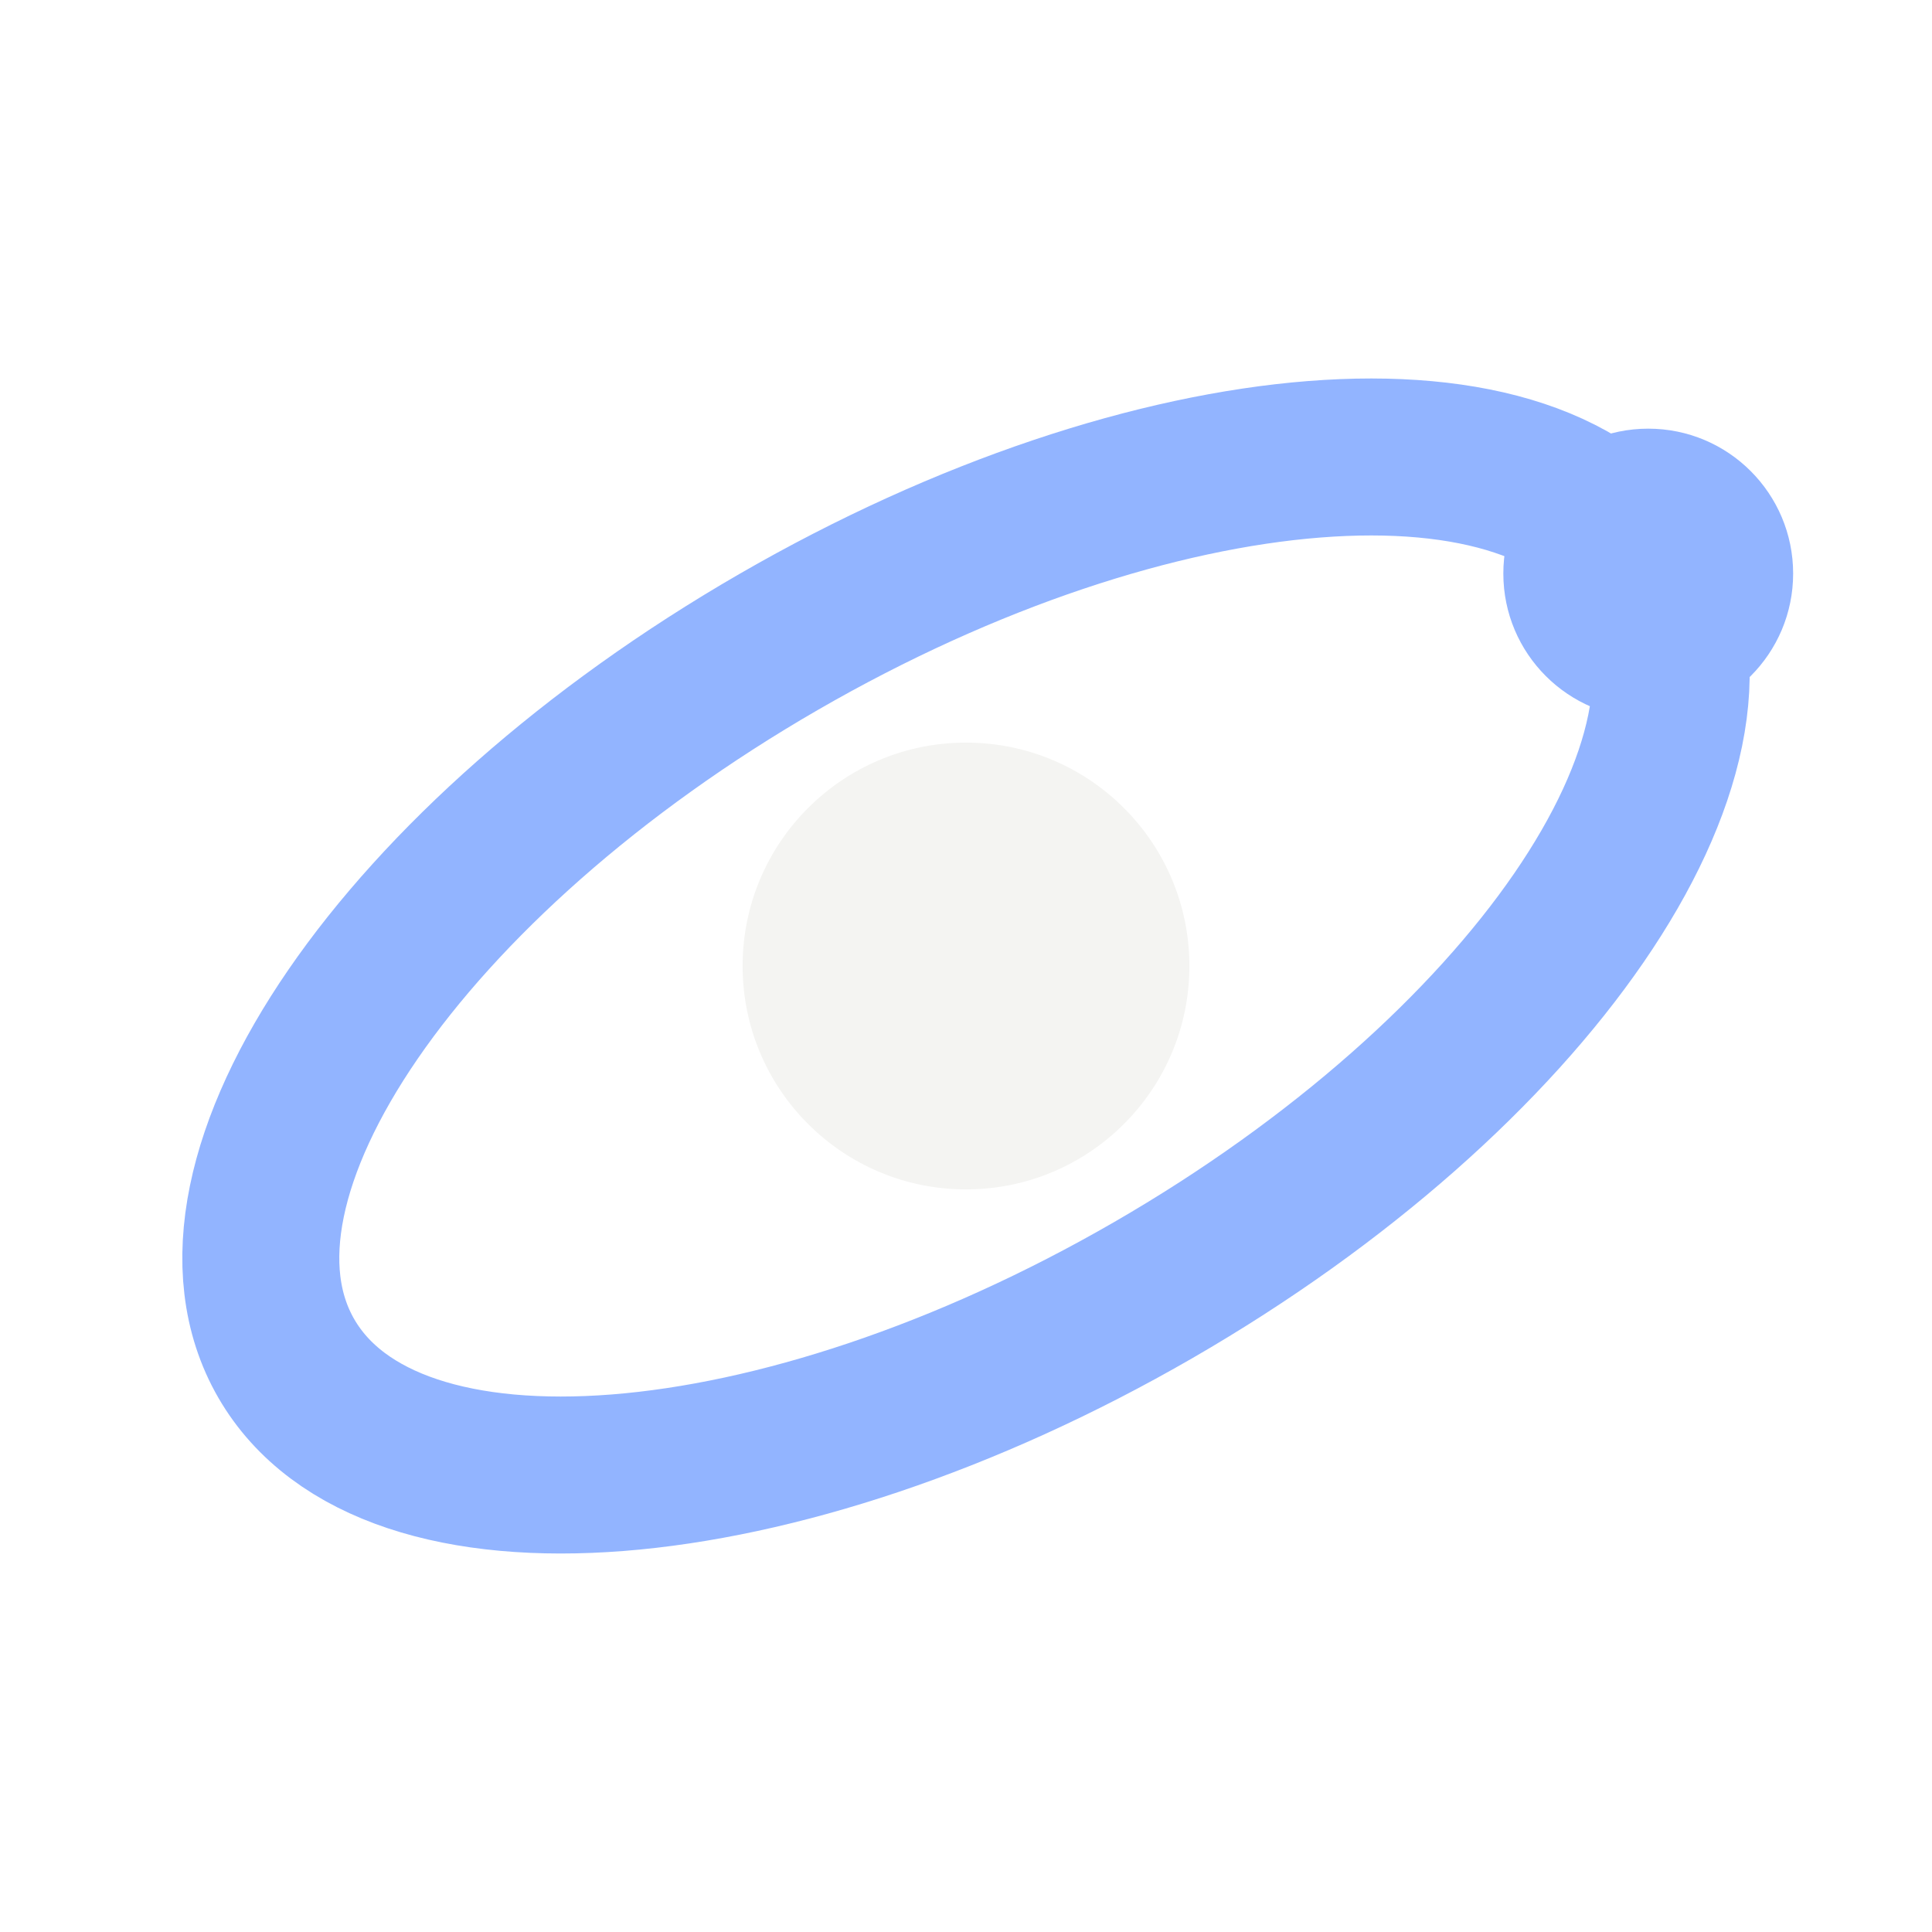
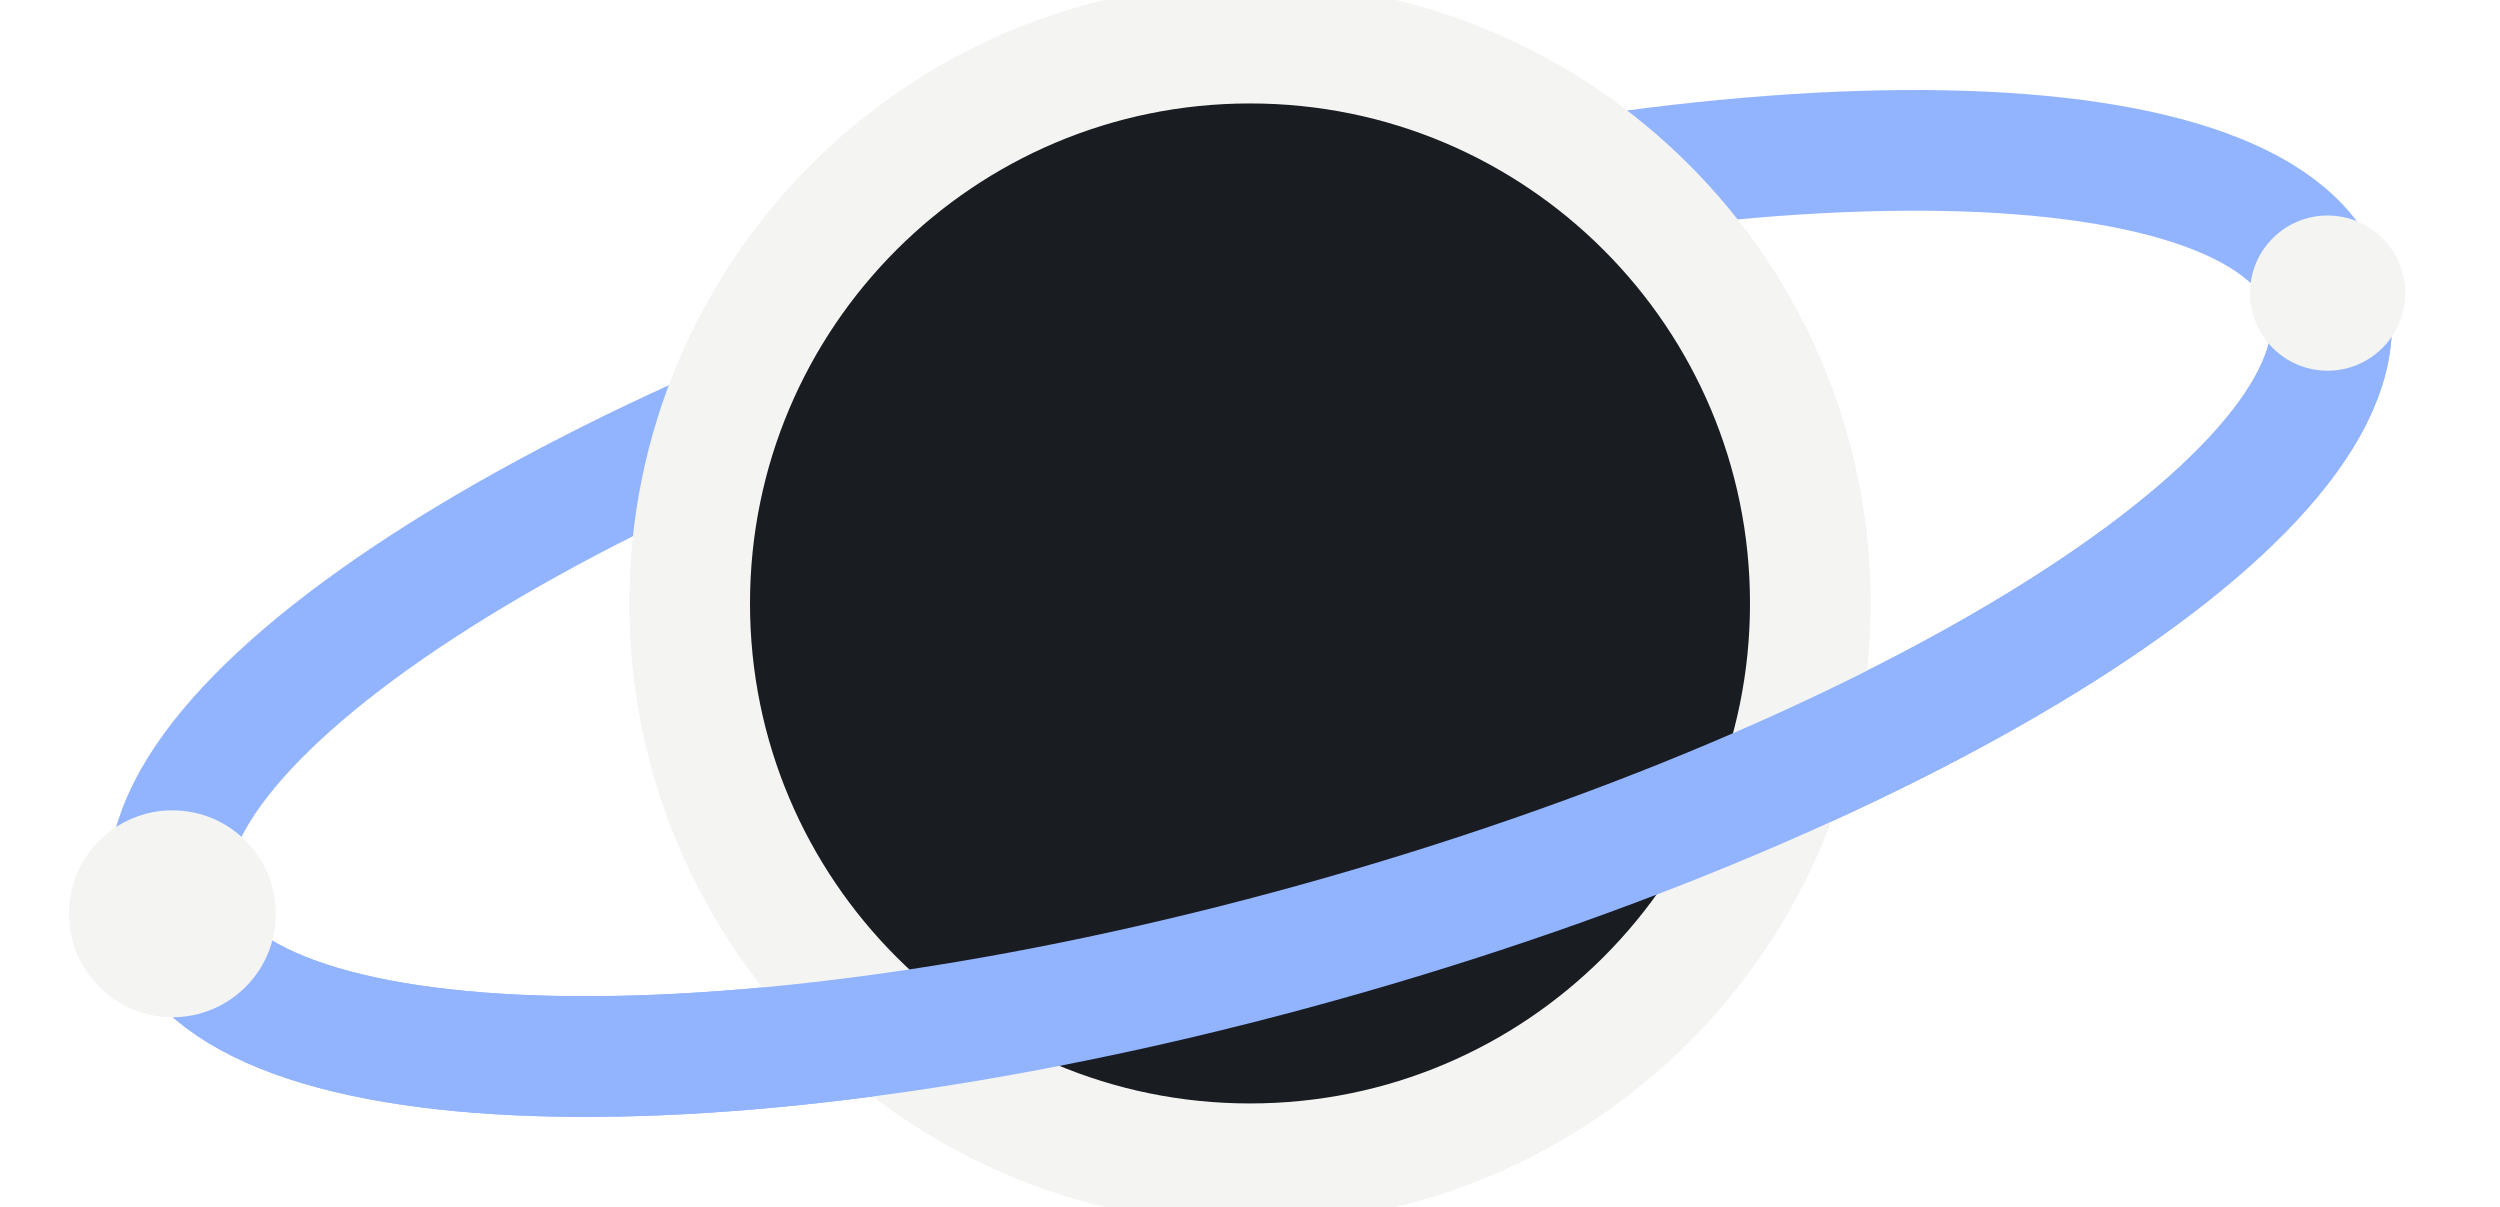
- <svg xmlns="http://www.w3.org/2000/svg" viewBox="0 0 32 32" role="img" aria-label="PhysicsDaily">
-   <ellipse cx="16" cy="16" rx="13" ry="6.2" transform="rotate(-30 16 16)" fill="none" stroke="#92b4ff" stroke-width="2.6" />
-   <circle cx="16" cy="16" r="3.7" fill="#f4f4f2" />
-   <circle cx="27.3" cy="9.5" r="2.4" fill="#92b4ff" />
+ <svg xmlns="http://www.w3.org/2000/svg" viewBox="3 18 58 28">
+   <defs>
+     <clipPath id="pdd-ring-front">
+       <rect x="-32" y="32" width="128" height="64" transform="rotate(-16 32 32)" />
+     </clipPath>
+   </defs>
+   <ellipse cx="32" cy="32" rx="26" ry="8" transform="rotate(-16 32 32)" fill="none" stroke="#92b4ff" stroke-width="2.8" />
+   <circle cx="32" cy="32" r="13" fill="#191c21" stroke="#f4f4f2" stroke-width="2.8" />
+   <g clip-path="url(#pdd-ring-front)">
+     <ellipse cx="32" cy="32" rx="26" ry="8" transform="rotate(-16 32 32)" fill="none" stroke="#92b4ff" stroke-width="2.8" />
+   </g>
+   <circle cx="7" cy="39.2" r="2.4" fill="#f4f4f2" />
+   <circle cx="57" cy="24.8" r="1.8" fill="#f4f4f2" />
</svg>
